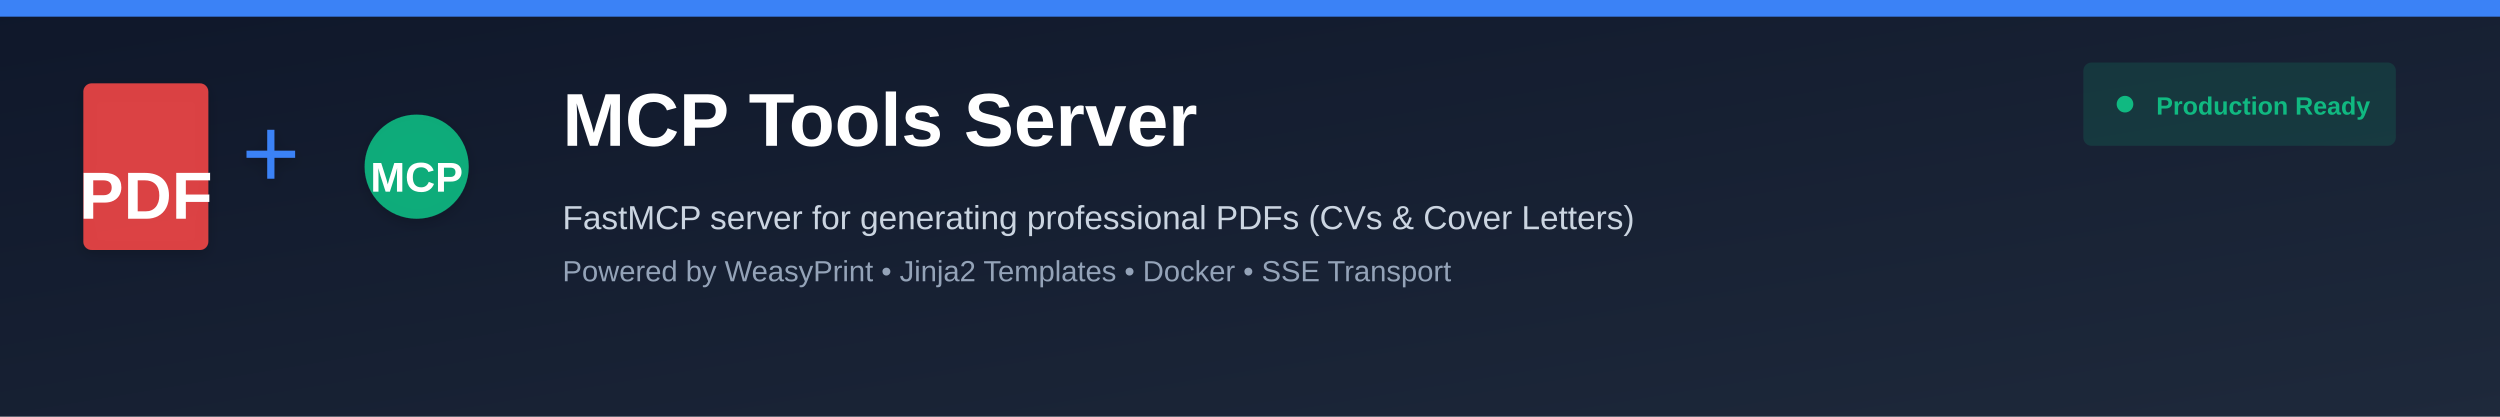
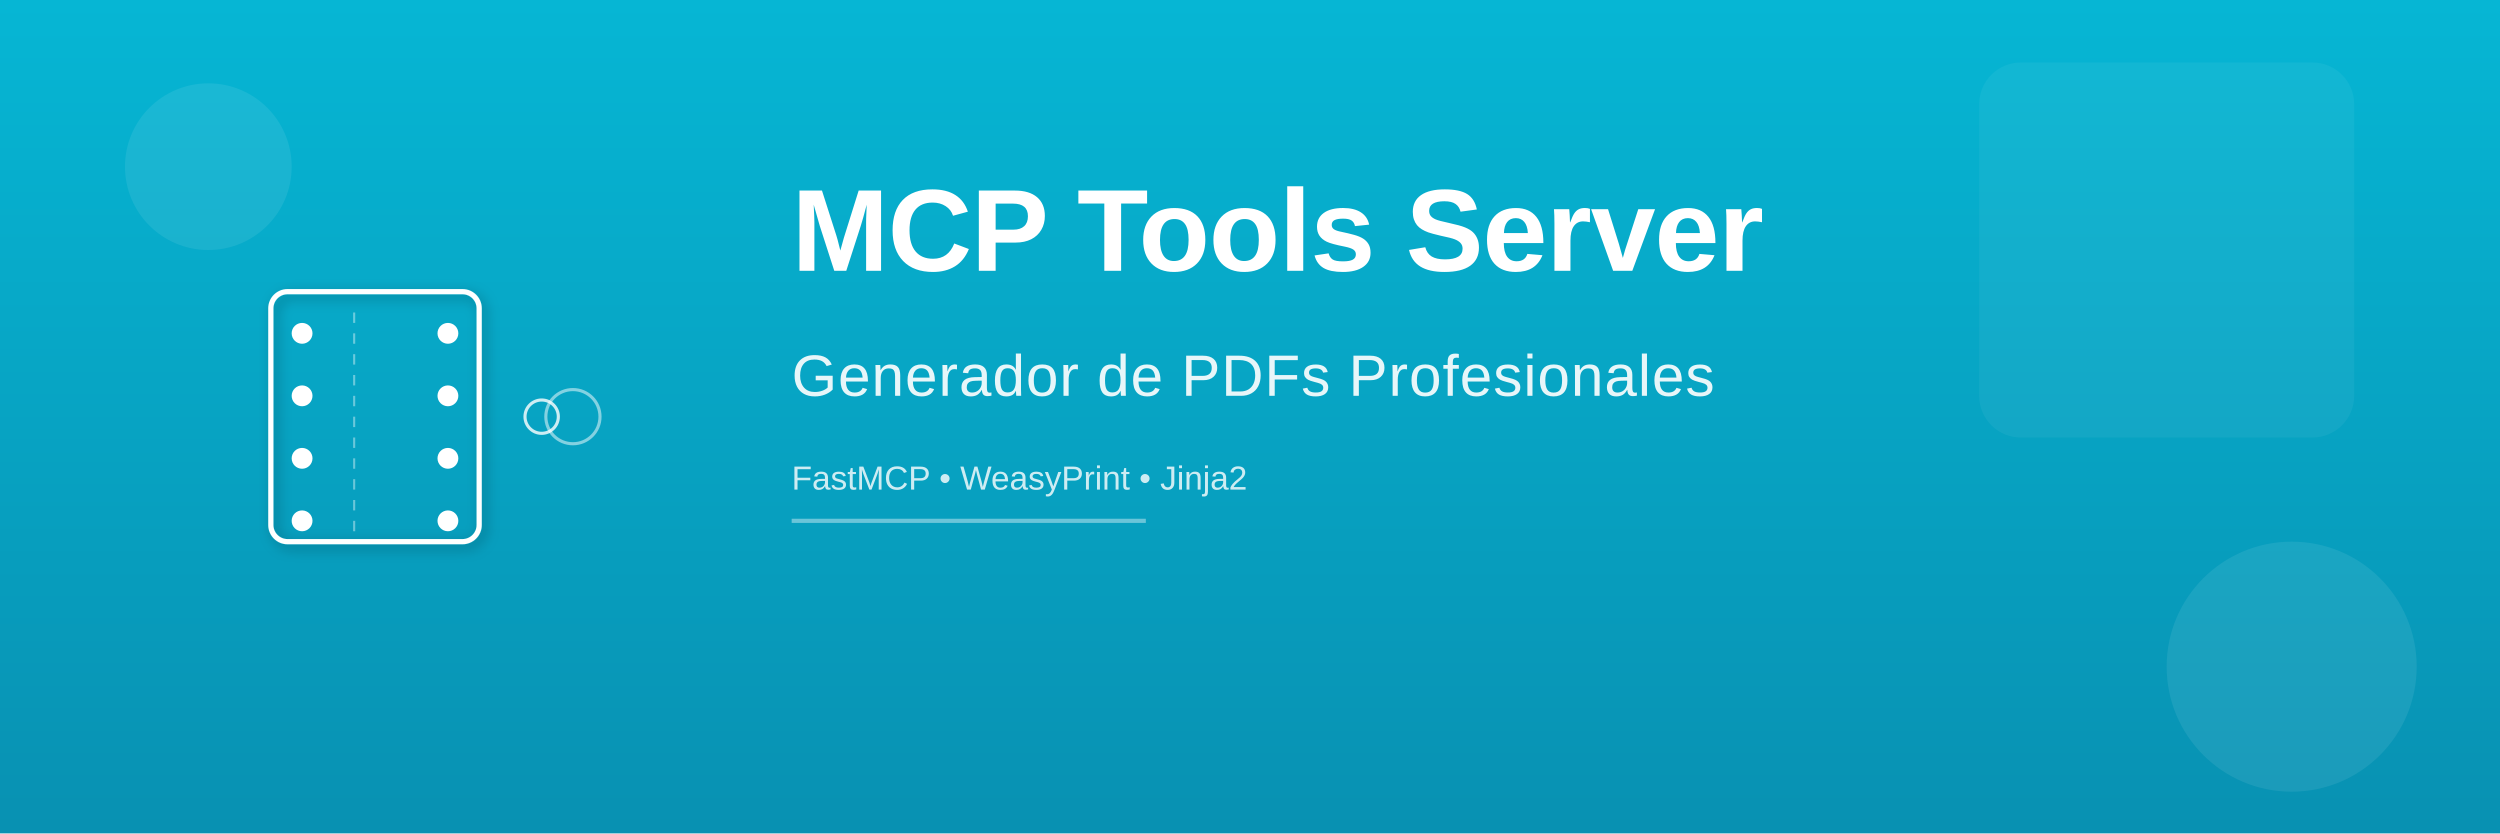
- <svg xmlns="http://www.w3.org/2000/svg" viewBox="0 0 1200 200">
+ <svg xmlns="http://www.w3.org/2000/svg" viewBox="0 0 1200 400" width="1200" height="400">
  <defs>
-     <linearGradient id="grad1" x1="0%" y1="0%" x2="100%" y2="100%">
-       <stop offset="0%" style="stop-color:#0F172A;stop-opacity:1" />
-       <stop offset="100%" style="stop-color:#1E293B;stop-opacity:1" />
+     <linearGradient id="gradient-cyan" x1="0%" y1="0%" x2="0%" y2="100%">
+       <stop offset="0%" style="stop-color:#06B6D4;stop-opacity:1" />
+       <stop offset="100%" style="stop-color:#0891B2;stop-opacity:1" />
    </linearGradient>
    <filter id="shadow" x="-50%" y="-50%" width="200%" height="200%">
-       <feDropShadow dx="0" dy="2" stdDeviation="3" flood-opacity="0.2" />
+       <feDropShadow dx="2" dy="2" stdDeviation="3" flood-opacity="0.3" />
    </filter>
  </defs>
-   <rect width="1200" height="200" fill="url(#grad1)" />
-   <rect width="1200" height="8" y="0" fill="#3B82F6" />
-   <g filter="url(#shadow)">
-     <rect x="40" y="40" width="60" height="80" rx="4" fill="#EF4444" opacity="0.9" />
-     <text x="70" y="105" font-family="Arial, sans-serif" font-size="32" font-weight="bold" fill="white" text-anchor="middle">PDF</text>
-     <text x="130" y="90" font-family="Arial, sans-serif" font-size="48" fill="#3B82F6" text-anchor="middle">+</text>
-     <circle cx="200" cy="80" r="25" fill="#10B981" opacity="0.9" />
-     <text x="200" y="92" font-family="Arial, sans-serif" font-size="20" font-weight="bold" fill="white" text-anchor="middle">MCP</text>
+   <rect width="1200" height="400" fill="url(#gradient-cyan)" />
+   <circle cx="100" cy="80" r="40" fill="rgba(255,255,255,0.08)" />
+   <circle cx="1100" cy="320" r="60" fill="rgba(255,255,255,0.08)" />
+   <rect x="950" y="30" width="180" height="180" rx="20" fill="rgba(255,255,255,0.05)" />
+   <g transform="translate(120, 120)">
+     <rect x="10" y="20" width="100" height="120" rx="8" fill="none" stroke="white" stroke-width="2.5" filter="url(#shadow)" />
+     <circle cx="25" cy="40" r="5" fill="white" />
+     <circle cx="95" cy="40" r="5" fill="white" />
+     <circle cx="25" cy="70" r="5" fill="white" />
+     <circle cx="95" cy="70" r="5" fill="white" />
+     <circle cx="25" cy="100" r="5" fill="white" />
+     <circle cx="95" cy="100" r="5" fill="white" />
+     <circle cx="25" cy="130" r="5" fill="white" />
+     <circle cx="95" cy="130" r="5" fill="white" />
+     <line x1="50" y1="30" x2="50" y2="140" stroke="rgba(255,255,255,0.4)" stroke-width="1" stroke-dasharray="5,5" />
+     <circle cx="140" cy="80" r="8" fill="none" stroke="white" stroke-width="1.5" opacity="0.8" />
+     <circle cx="155" cy="80" r="13" fill="none" stroke="white" stroke-width="1.5" opacity="0.5" />
  </g>
-   <g>
-     <text x="270" y="70" font-family="Arial, sans-serif" font-size="36" font-weight="bold" fill="#FFFFFF">
-       MCP Tools Server
-     </text>
-     <text x="270" y="110" font-family="Arial, sans-serif" font-size="16" fill="#CBD5E1">
-       FastMCP server for generating professional PDFs (CVs &amp; Cover Letters)
-     </text>
-     <text x="270" y="135" font-family="Arial, sans-serif" font-size="14" fill="#94A3B8">
-       Powered by WeasyPrint • Jinja2 Templates • Docker • SSE Transport
-     </text>
-   </g>
-   <g>
-     <rect x="1000" y="30" width="150" height="40" rx="4" fill="#10B981" opacity="0.15" />
-     <circle cx="1020" cy="50" r="4" fill="#10B981" />
-     <text x="1035" y="55" font-family="Arial, sans-serif" font-size="12" fill="#10B981" font-weight="bold">
-       Production Ready
-     </text>
-   </g>
+   <text x="380" y="130" font-family="Arial, sans-serif" font-size="56" font-weight="bold" fill="white" letter-spacing="-0.5">
+     MCP Tools Server
+   </text>
+   <text x="380" y="190" font-family="Arial, sans-serif" font-size="28" fill="rgba(255,255,255,0.9)" font-weight="300" letter-spacing="0.5">
+     Generador de PDFs Profesionales
+   </text>
+   <text x="380" y="235" font-family="Arial, sans-serif" font-size="16" fill="rgba(255,255,255,0.8)" font-weight="300">
+     FastMCP • WeasyPrint • Jinja2
+   </text>
+   <line x1="380" y1="250" x2="550" y2="250" stroke="rgba(255,255,255,0.4)" stroke-width="2" />
</svg>
